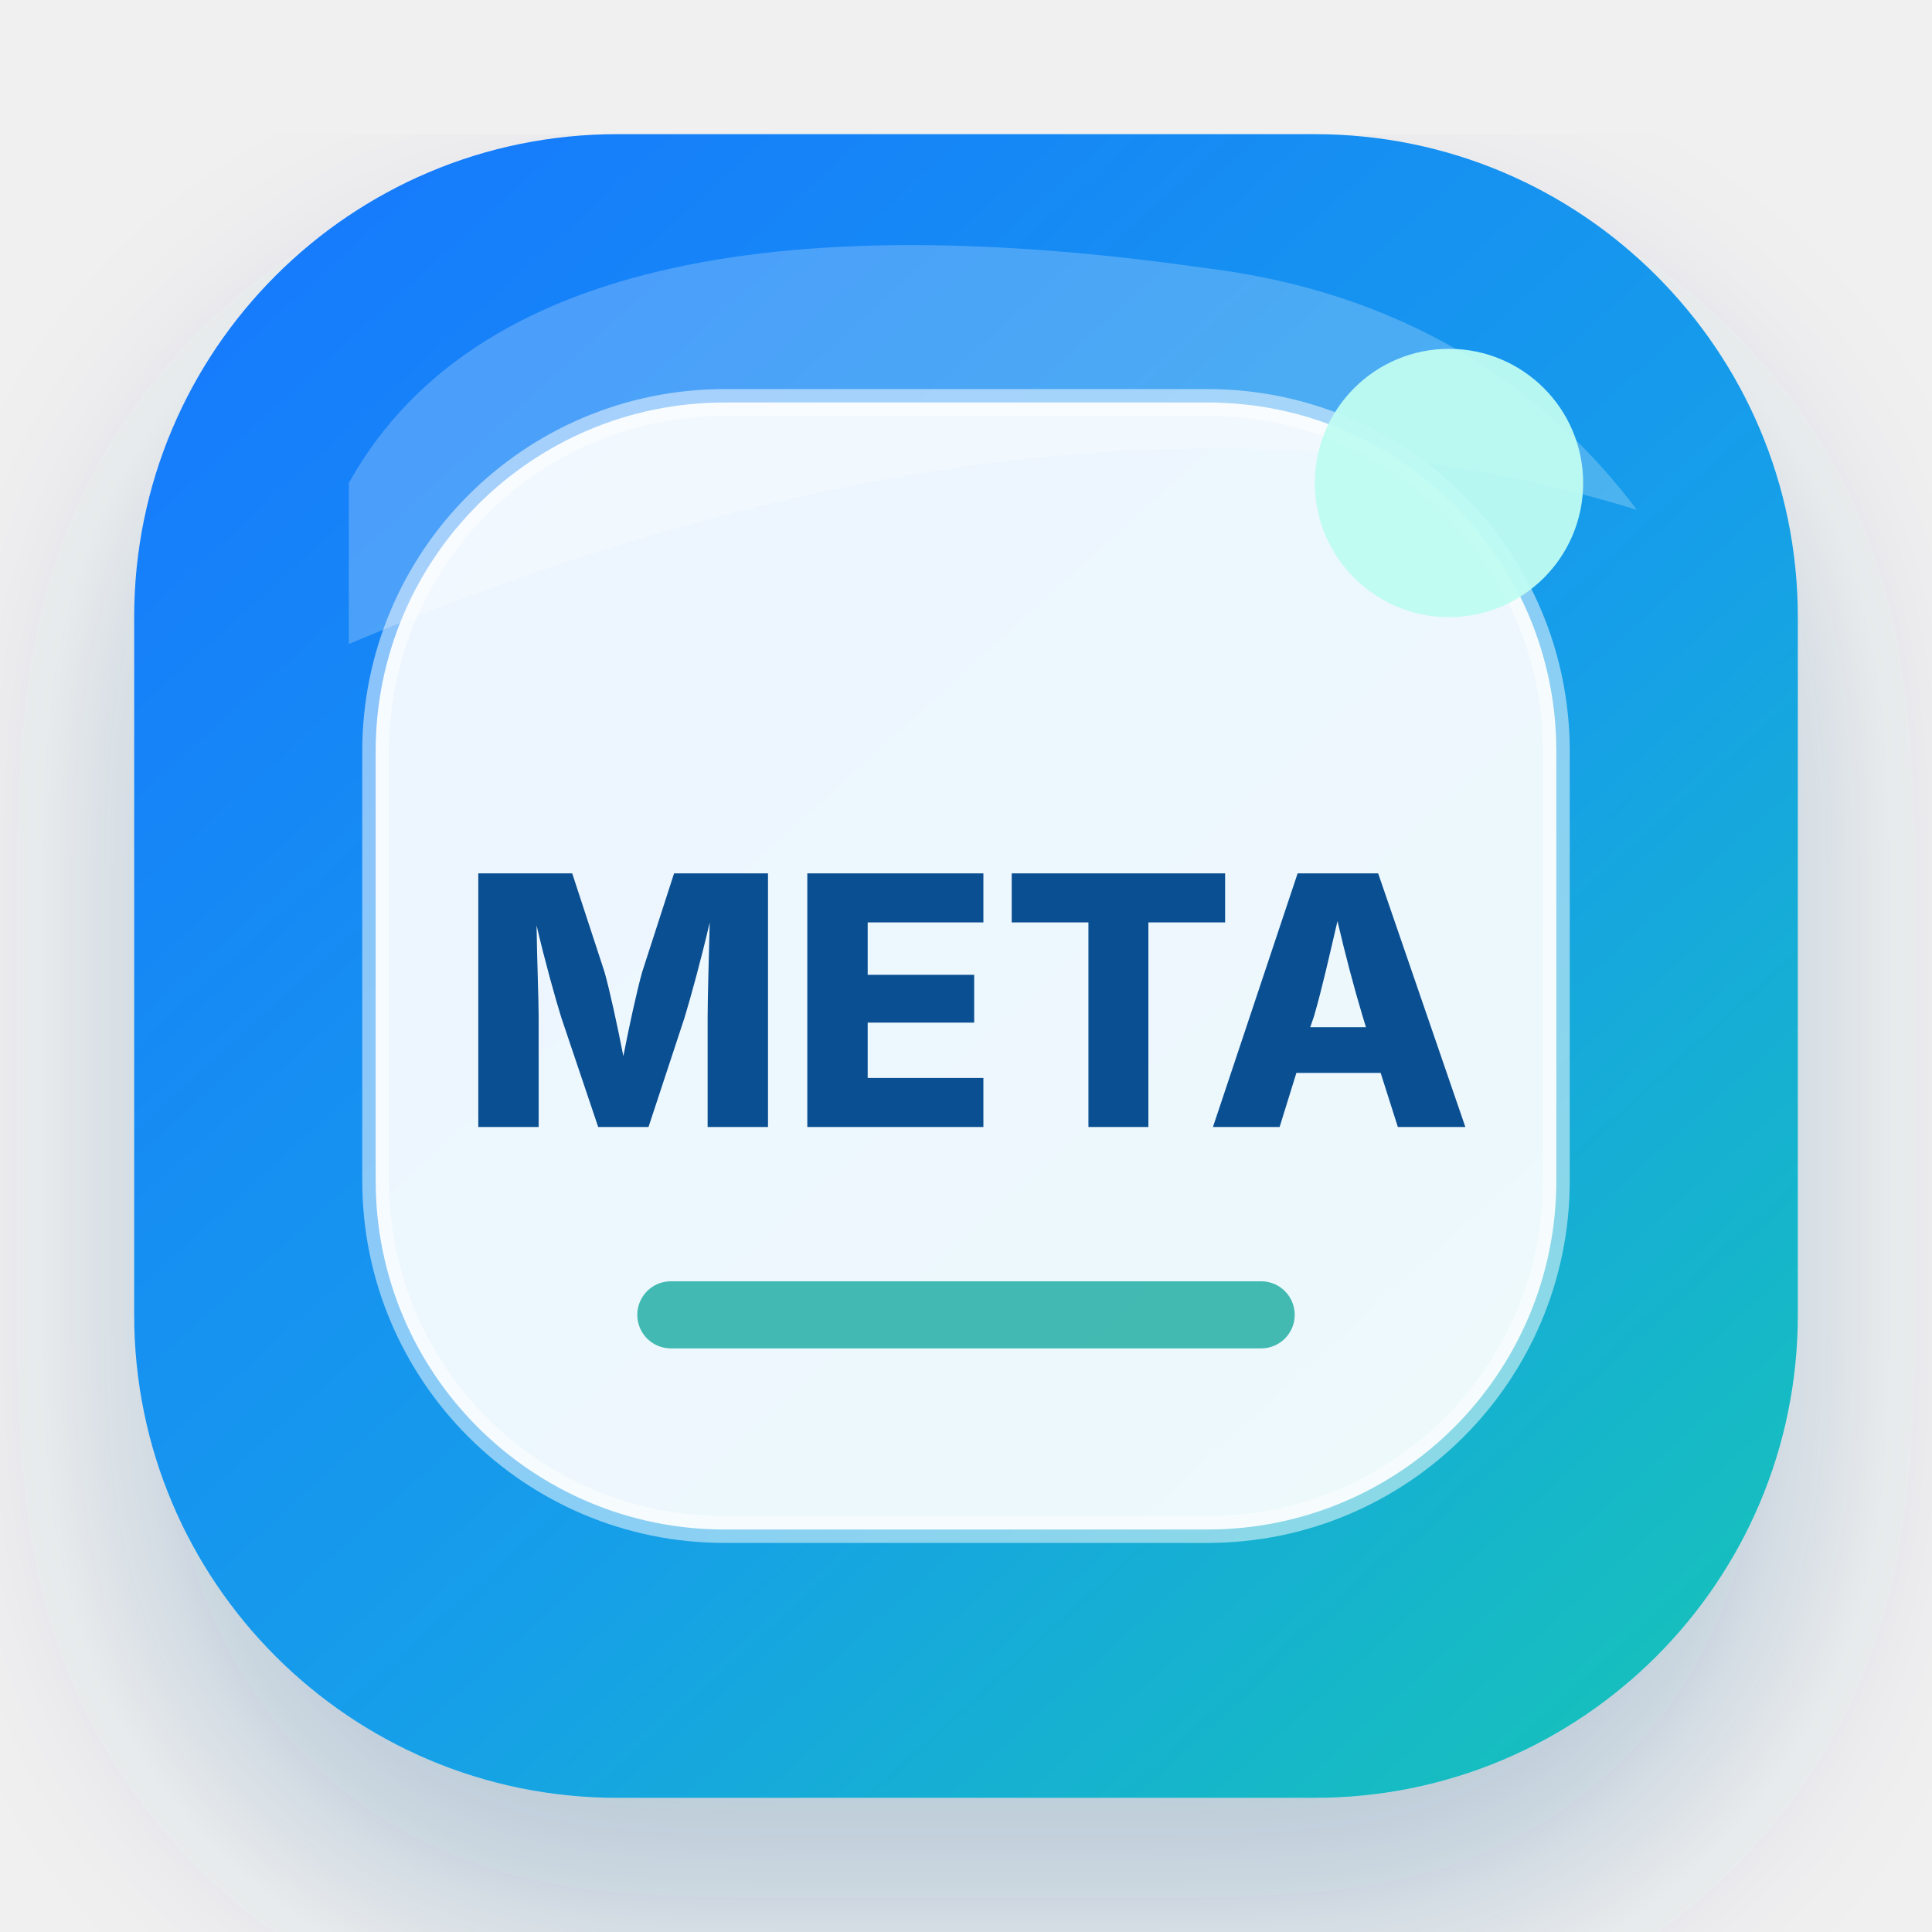
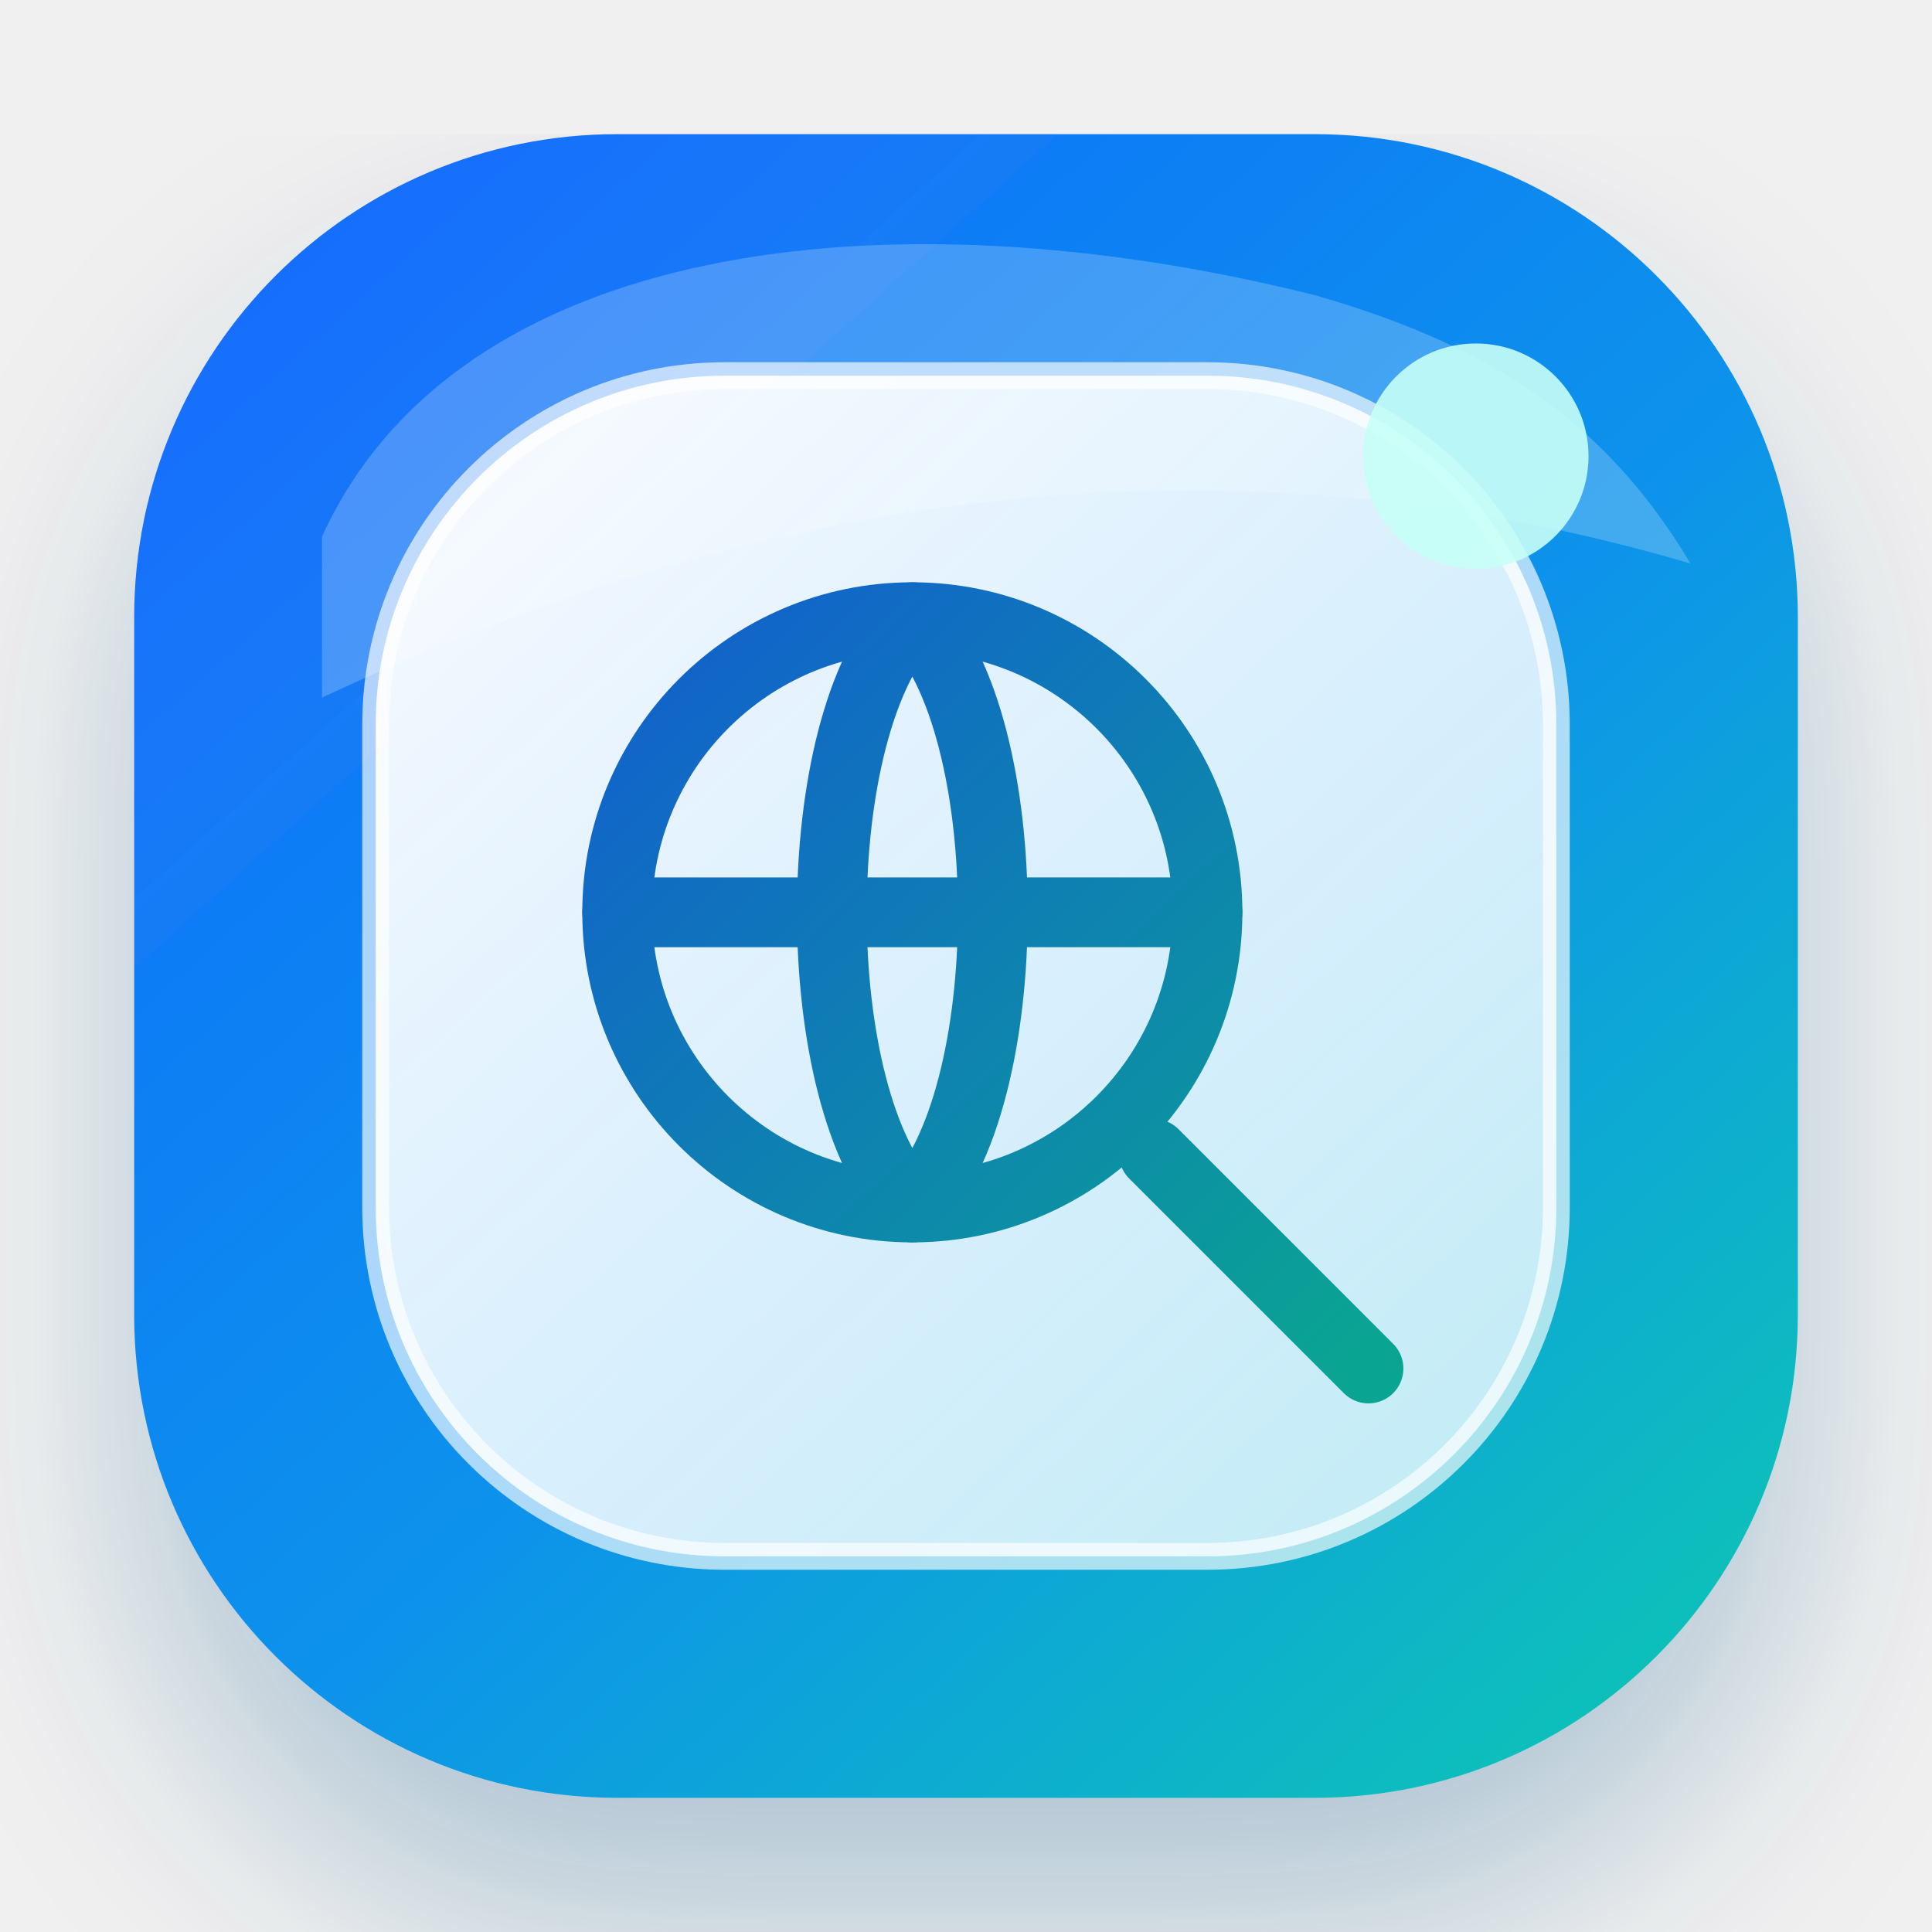
- <svg xmlns="http://www.w3.org/2000/svg" viewBox="0 0 72 72" role="img" aria-label="SEO Meta &amp; SERP Studio">
+ <svg xmlns="http://www.w3.org/2000/svg" viewBox="0 0 72 72" role="img" aria-label="Seo Seo Title Check">
  <defs>
-     <linearGradient id="g" x1="7" y1="4" x2="66" y2="69" gradientUnits="userSpaceOnUse">
-       <stop stop-color="#1976ff" />
-       <stop offset=".56" stop-color="#159eea" />
+     <linearGradient id="bg" x1="8" y1="5" x2="64" y2="67" gradientUnits="userSpaceOnUse">
+       <stop stop-color="#1769ff" />
+       <stop offset=".55" stop-color="#0b93eb" />
      <stop offset="1" stop-color="#12c7b3" />
    </linearGradient>
-     <linearGradient id="glass" x1="16" y1="12" x2="58" y2="61">
-       <stop stop-color="#fff" stop-opacity=".92" />
-       <stop offset="1" stop-color="#eaf8ff" stop-opacity=".74" />
+     <linearGradient id="glass" x1="17" y1="15" x2="57" y2="58" gradientUnits="userSpaceOnUse">
+       <stop stop-color="#ffffff" stop-opacity=".96" />
+       <stop offset="1" stop-color="#e8f8ff" stop-opacity=".82" />
    </linearGradient>
-     <filter id="s" x="-30%" y="-30%" width="160%" height="170%">
-       <feDropShadow dx="0" dy="5" stdDeviation="4" flood-color="#0b4d8a" flood-opacity=".23" />
+     <linearGradient id="ink" x1="23" y1="23" x2="50" y2="51" gradientUnits="userSpaceOnUse">
+       <stop stop-color="#125fce" />
+       <stop offset="1" stop-color="#0aa493" />
+     </linearGradient>
+     <filter id="ds" x="-30%" y="-30%" width="160%" height="175%">
+       <feDropShadow dx="0" dy="5" stdDeviation="4" flood-color="#0c4d84" flood-opacity=".25" />
    </filter>
  </defs>
-   <rect x="5" y="5" width="62" height="62" rx="18" fill="url(#g)" filter="url(#s)" />
-   <path d="M13 18C18 9 31 8 45 10c8 1 13 5 16 9-13-4-29-3-48 5z" fill="#fff" opacity=".23" />
-   <rect x="14" y="15" width="44" height="42" rx="13" fill="url(#glass)" stroke="#fff" stroke-opacity=".5" />
-   <circle cx="54" cy="18" r="5" fill="#bffcf2" opacity=".95" />
-   <text x="36" y="42" text-anchor="middle" font-family="Inter,Segoe UI,Arial,sans-serif" font-size="13" font-weight="800" fill="#0a4f91">META</text>
-   <path d="M25 49h22" stroke="#12a99d" stroke-width="2.5" stroke-linecap="round" opacity=".78" />
+   <rect x="5" y="5" width="62" height="62" rx="18" fill="url(#bg)" filter="url(#ds)" />
+   <path d="M12 20C17 9 33 7 49 11c7 2 11 5 14 10-17-5-34-3-51 5z" fill="#fff" opacity=".22" />
+   <rect x="14" y="14" width="44" height="44" rx="13" fill="url(#glass)" stroke="#fff" stroke-opacity=".66" />
+   <circle cx="55" cy="17" r="4.2" fill="#c7fff7" opacity=".9" />
+   <g fill="none" stroke="url(#ink)" stroke-width="2.6" stroke-linecap="round" stroke-linejoin="round">
+     <circle cx="34" cy="34" r="11" />
+     <path d="M23 34h22M34 23c4 4 4 18 0 22M34 23c-4 4-4 18 0 22M43 43l8 8" />
+   </g>
</svg>
